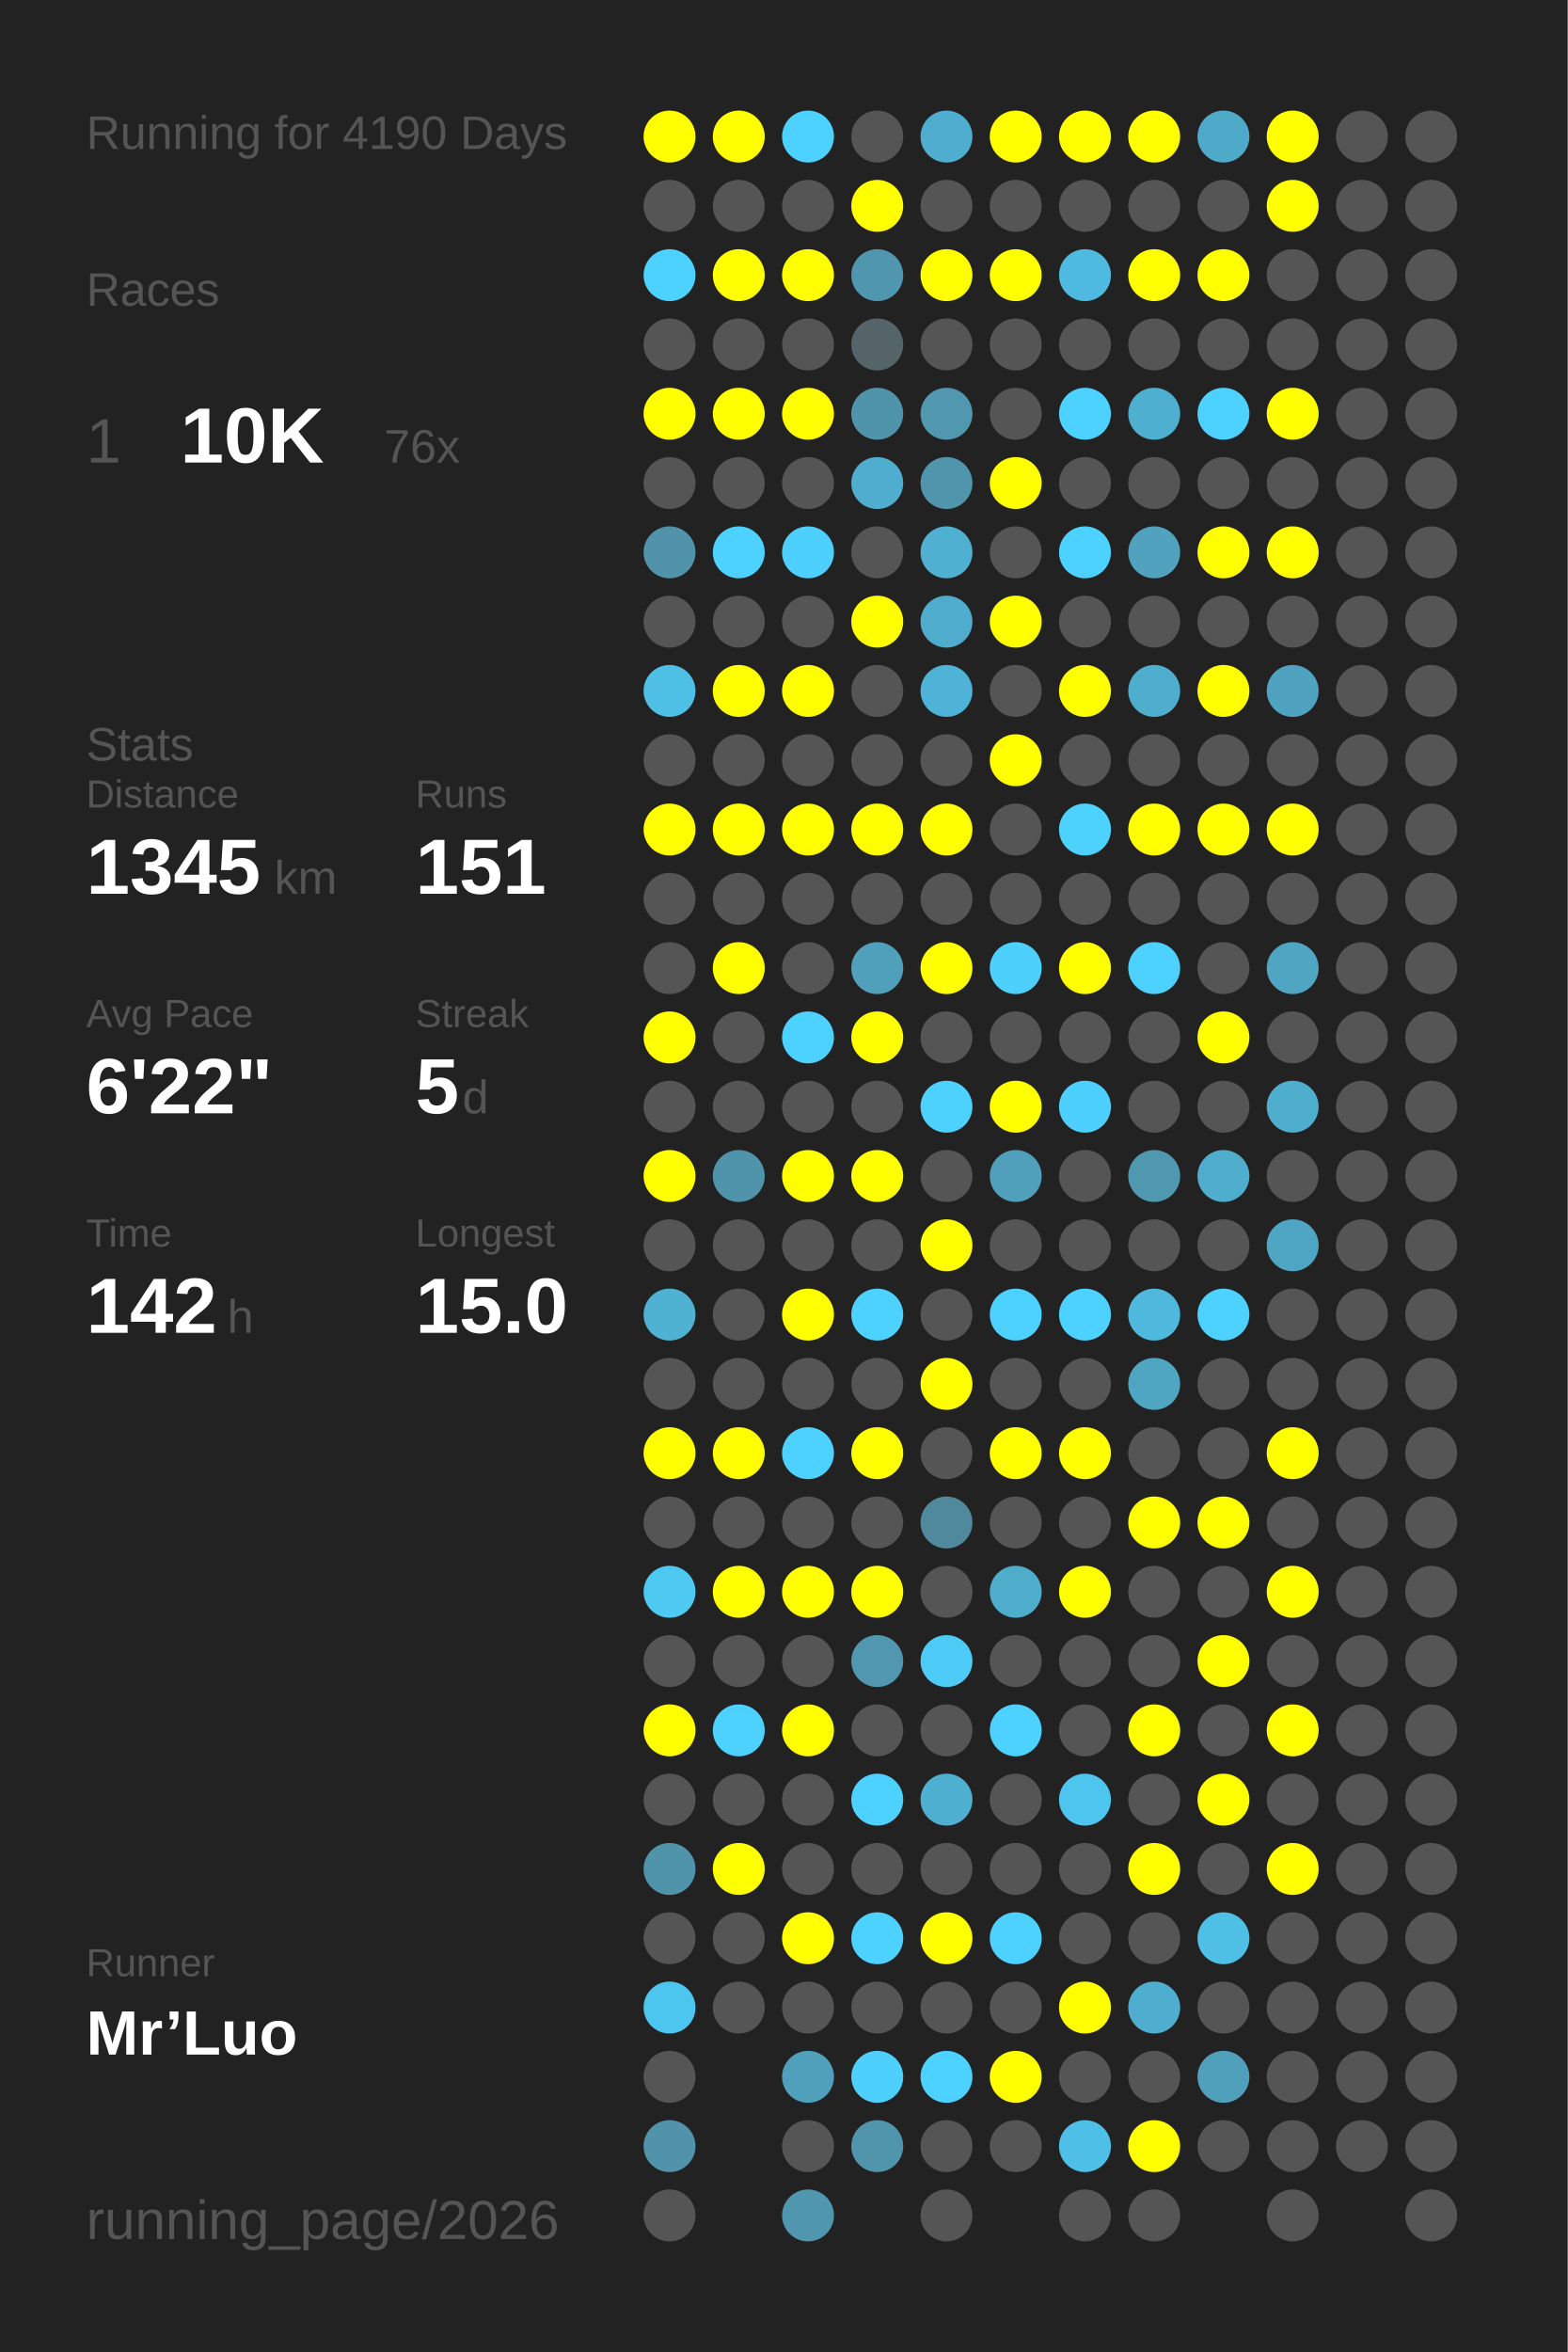
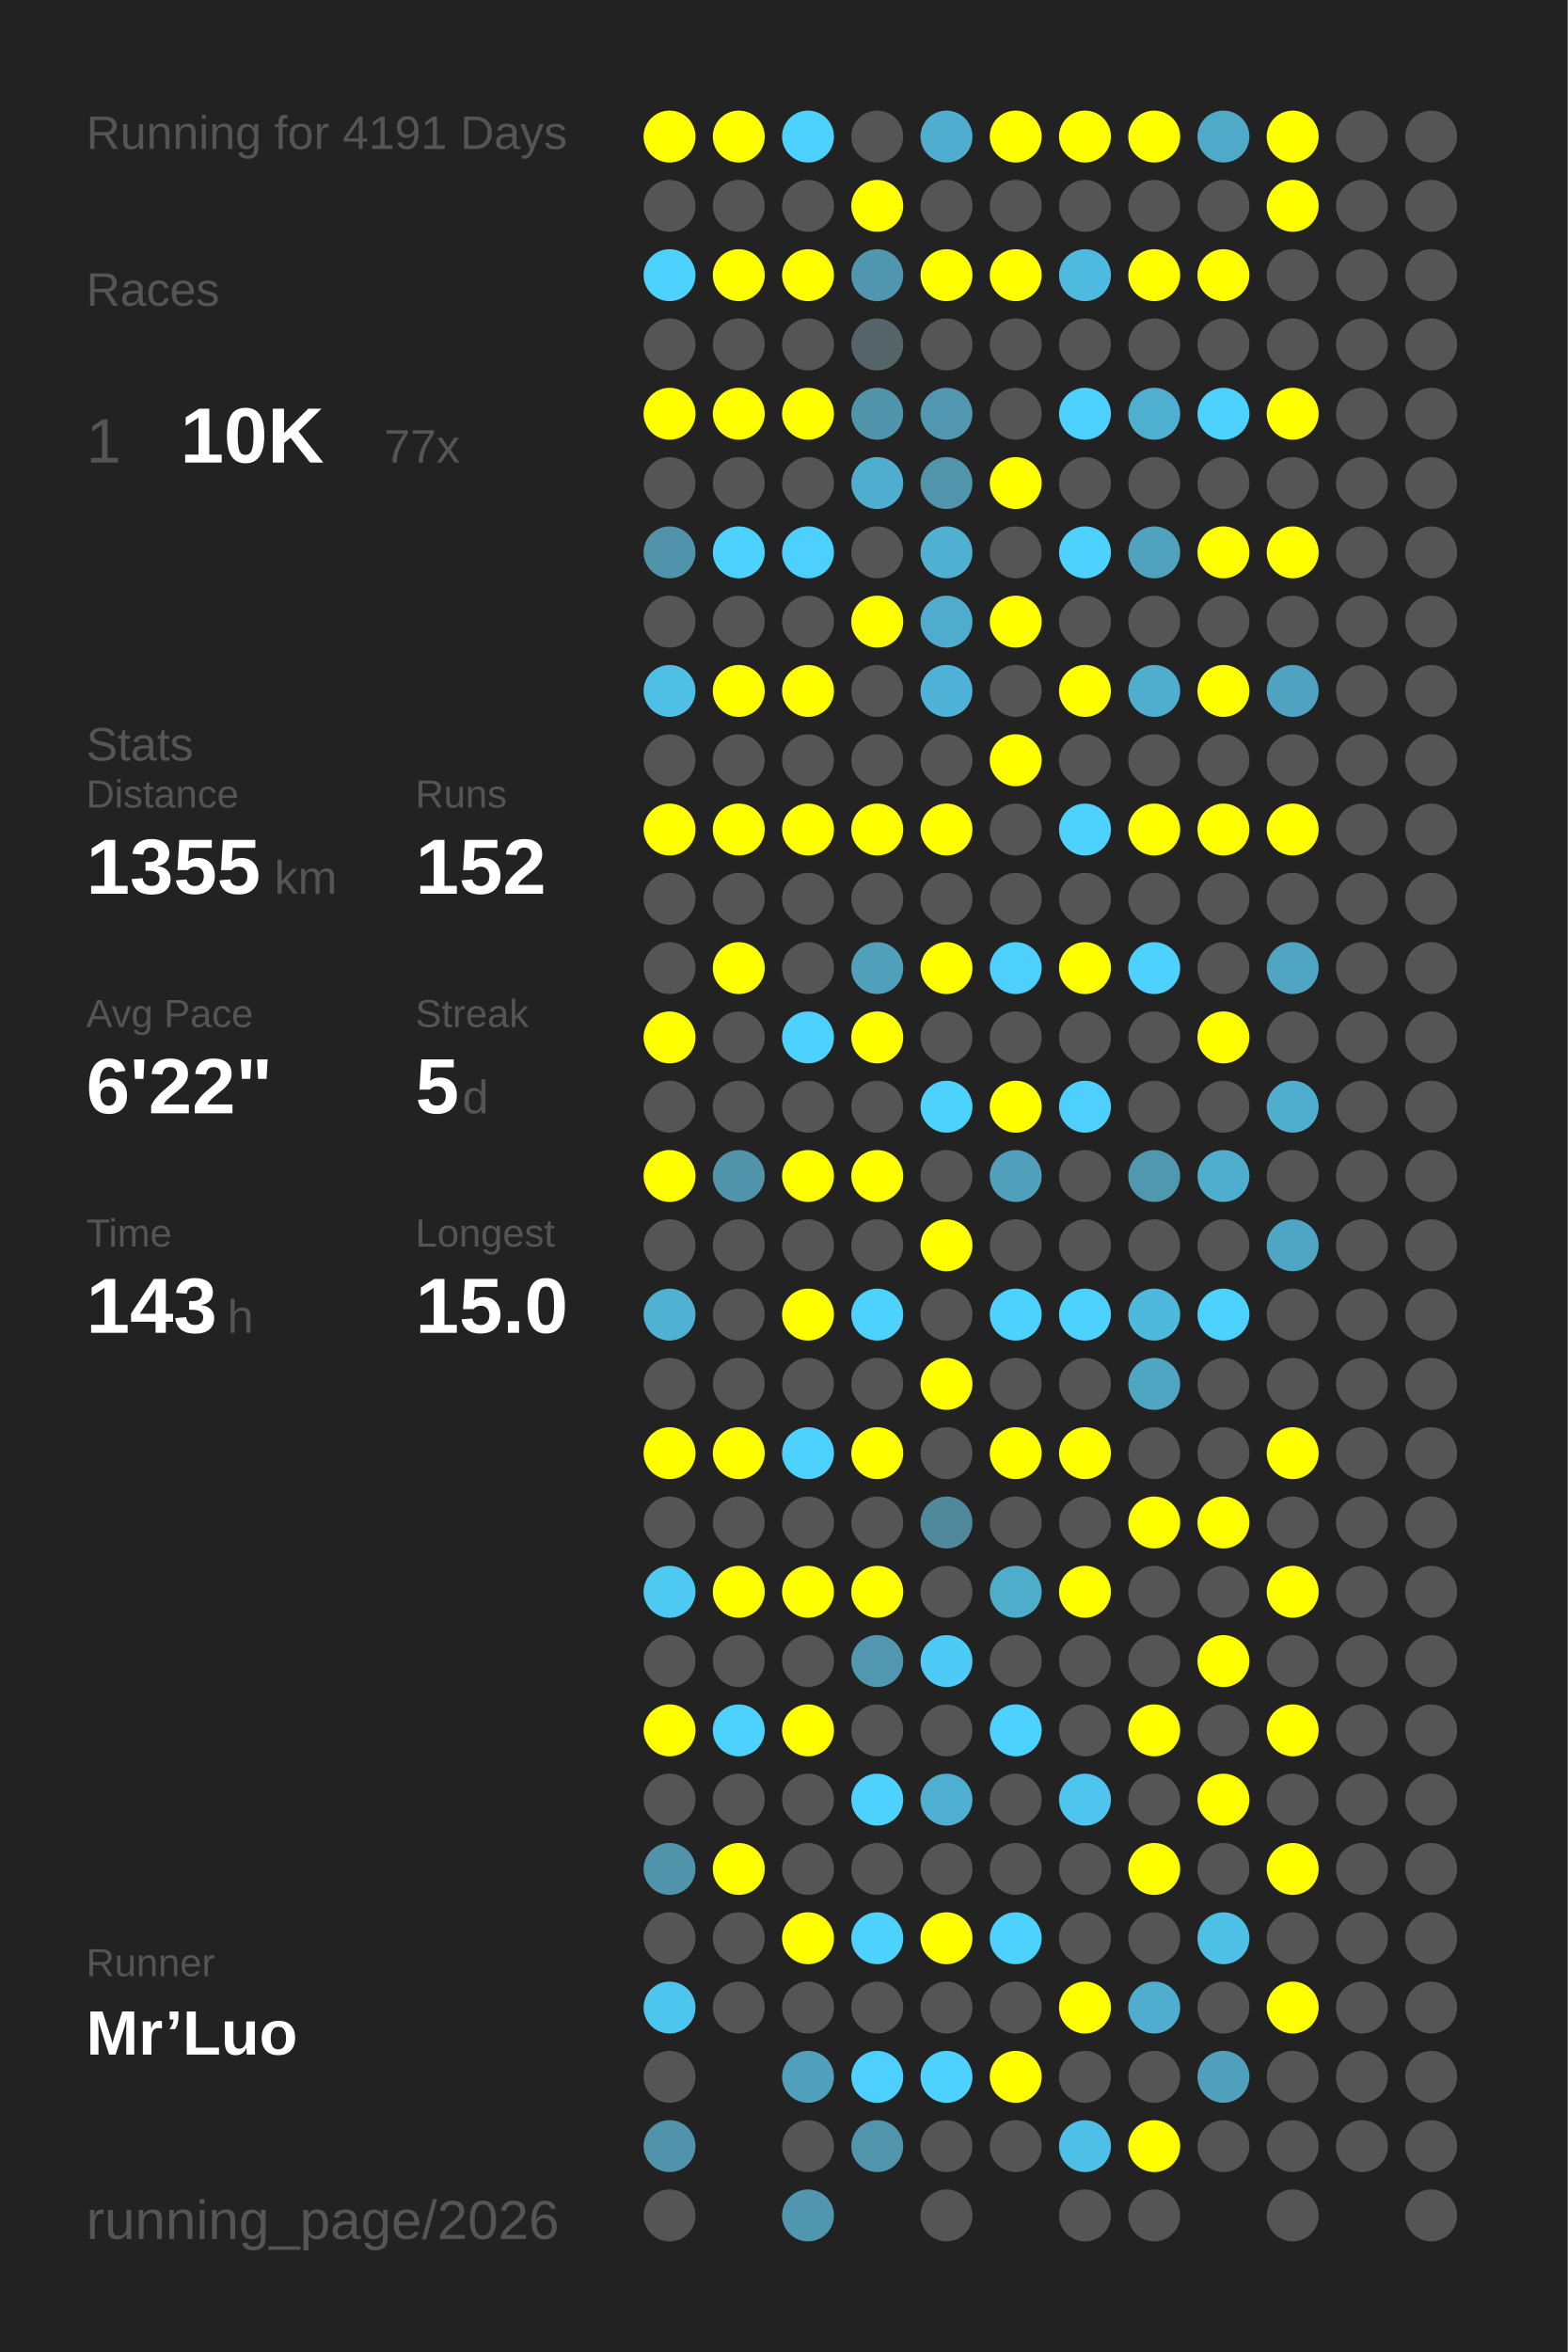
<svg xmlns="http://www.w3.org/2000/svg" baseProfile="full" height="300mm" version="1.1" viewBox="0,0,200,300" width="200mm">
  <defs />
  <rect fill="#222222" height="300" width="200" x="0" y="0" />
-   <text fill="#555555" style="font-size:6px; font-family:Arial;" x="11" y="19">Running for 4190 Days</text>
+   <text fill="#555555" style="font-size:6px; font-family:Arial;" x="11" y="19">Running for 4191 Days</text>
  <text fill="#555555" style="font-size:6px; font-family:Arial;" x="11" y="39">Races</text>
  <text fill="#555555" style="font-size:8px; font-family:Arial;" x="11" y="59">1</text>
  <text fill="#FFFFFF" style="font-size:10px; font-family:Arial; font-weight:bold;" x="23" y="59">10K</text>
-   <text fill="#555555" style="font-size:6px; font-family:Arial;" x="49" y="59">76x</text>
+   <text fill="#555555" style="font-size:6px; font-family:Arial;" x="49" y="59">77x</text>
  <text fill="#555555" style="font-size:6px; font-family:Arial;" x="11" y="97">Stats</text>
  <text fill="#555555" style="font-size:5px; font-family:Arial;" x="11" y="103">Distance</text>
-   <text fill="#FFFFFF" style="font-size:10px; font-family:Arial; font-weight:bold;" x="11" y="114">1345</text>
+   <text fill="#FFFFFF" style="font-size:10px; font-family:Arial; font-weight:bold;" x="11" y="114">1355</text>
  <text fill="#555555" style="font-size:6px; font-family:Arial;" x="35" y="114">km</text>
  <text fill="#555555" style="font-size:5px; font-family:Arial;" x="53" y="103">Runs</text>
-   <text fill="#FFFFFF" style="font-size:10px; font-family:Arial; font-weight:bold;" x="53" y="114">151</text>
+   <text fill="#FFFFFF" style="font-size:10px; font-family:Arial; font-weight:bold;" x="53" y="114">152</text>
  <text fill="#555555" style="font-size:5px; font-family:Arial;" x="11" y="131">Avg Pace</text>
  <text fill="#FFFFFF" style="font-size:10px; font-family:Arial; font-weight:bold;" x="11" y="142">6'22"</text>
  <text fill="#555555" style="font-size:5px; font-family:Arial;" x="53" y="131">Streak</text>
  <text fill="#FFFFFF" style="font-size:10px; font-family:Arial; font-weight:bold;" x="53" y="142">5</text>
  <text fill="#555555" style="font-size:6px; font-family:Arial;" x="59" y="142">d</text>
  <text fill="#555555" style="font-size:5px; font-family:Arial;" x="11" y="159">Time</text>
-   <text fill="#FFFFFF" style="font-size:10px; font-family:Arial; font-weight:bold;" x="11" y="170">142</text>
+   <text fill="#FFFFFF" style="font-size:10px; font-family:Arial; font-weight:bold;" x="11" y="170">143</text>
  <text fill="#555555" style="font-size:6px; font-family:Arial;" x="29" y="170">h</text>
  <text fill="#555555" style="font-size:5px; font-family:Arial;" x="53" y="159">Longest</text>
  <text fill="#FFFFFF" style="font-size:10px; font-family:Arial; font-weight:bold;" x="53" y="170">15.0</text>
  <text fill="#555555" style="font-size:5px; font-family:Arial;" x="11" y="252.065">Runner</text>
  <text fill="#FFFFFF" style="font-size:8px; font-family:Arial; font-weight:bold;" x="11" y="262.065">Mr’Luo</text>
  <text fill="#555555" style="font-size:7px; font-family:Arial;" x="11" y="285.581">running_page/2026</text>
  <circle cx="85.417" cy="17.419" fill="#FFFF00" r="3.312" />
  <circle cx="85.417" cy="26.258" fill="#555555" r="3.312" />
  <circle cx="85.417" cy="35.097" fill="#4dd1fe" r="3.312" />
  <circle cx="85.417" cy="43.935" fill="#555555" r="3.312" />
  <circle cx="85.417" cy="52.774" fill="#FFFF00" r="3.312" />
  <circle cx="85.417" cy="61.613" fill="#555555" r="3.312" />
  <circle cx="85.417" cy="70.452" fill="#5093aa" r="3.312" />
  <circle cx="85.417" cy="79.29" fill="#555555" r="3.312" />
  <circle cx="85.417" cy="88.129" fill="#4ebfe5" r="3.312" />
  <circle cx="85.417" cy="96.968" fill="#555555" r="3.312" />
  <circle cx="85.417" cy="105.806" fill="#FFFF00" r="3.312" />
  <circle cx="85.417" cy="114.645" fill="#555555" r="3.312" />
  <circle cx="85.417" cy="123.484" fill="#555555" r="3.312" />
  <circle cx="85.417" cy="132.323" fill="#FFFF00" r="3.312" />
  <circle cx="85.417" cy="141.161" fill="#555555" r="3.312" />
  <circle cx="85.417" cy="150" fill="#FFFF00" r="3.312" />
  <circle cx="85.417" cy="158.839" fill="#555555" r="3.312" />
  <circle cx="85.417" cy="167.677" fill="#4fb2d3" r="3.312" />
  <circle cx="85.417" cy="176.516" fill="#555555" r="3.312" />
  <circle cx="85.417" cy="185.355" fill="#FFFF00" r="3.312" />
  <circle cx="85.417" cy="194.194" fill="#555555" r="3.312" />
  <circle cx="85.417" cy="203.032" fill="#4dc9f2" r="3.312" />
  <circle cx="85.417" cy="211.871" fill="#555555" r="3.312" />
  <circle cx="85.417" cy="220.71" fill="#FFFF00" r="3.312" />
  <circle cx="85.417" cy="229.548" fill="#555555" r="3.312" />
  <circle cx="85.417" cy="238.387" fill="#5094ab" r="3.312" />
  <circle cx="85.417" cy="247.226" fill="#555555" r="3.312" />
  <circle cx="85.417" cy="256.065" fill="#4dc6ef" r="3.312" />
  <circle cx="85.417" cy="264.903" fill="#555555" r="3.312" />
  <circle cx="85.417" cy="273.742" fill="#5093aa" r="3.312" />
  <circle cx="85.417" cy="282.581" fill="#555555" r="3.312" />
  <circle cx="94.25" cy="17.419" fill="#FFFF00" r="3.312" />
  <circle cx="94.25" cy="26.258" fill="#555555" r="3.312" />
  <circle cx="94.25" cy="35.097" fill="#FFFF00" r="3.312" />
  <circle cx="94.25" cy="43.935" fill="#555555" r="3.312" />
  <circle cx="94.25" cy="52.774" fill="#FFFF00" r="3.312" />
  <circle cx="94.25" cy="61.613" fill="#555555" r="3.312" />
  <circle cx="94.25" cy="70.452" fill="#4dd1fe" r="3.312" />
  <circle cx="94.25" cy="79.29" fill="#555555" r="3.312" />
  <circle cx="94.25" cy="88.129" fill="#FFFF00" r="3.312" />
  <circle cx="94.25" cy="96.968" fill="#555555" r="3.312" />
  <circle cx="94.25" cy="105.806" fill="#FFFF00" r="3.312" />
  <circle cx="94.25" cy="114.645" fill="#555555" r="3.312" />
  <circle cx="94.25" cy="123.484" fill="#FFFF00" r="3.312" />
  <circle cx="94.25" cy="132.323" fill="#555555" r="3.312" />
  <circle cx="94.25" cy="141.161" fill="#555555" r="3.312" />
  <circle cx="94.25" cy="150" fill="#5094ab" r="3.312" />
  <circle cx="94.25" cy="158.839" fill="#555555" r="3.312" />
  <circle cx="94.25" cy="167.677" fill="#555555" r="3.312" />
  <circle cx="94.25" cy="176.516" fill="#555555" r="3.312" />
  <circle cx="94.25" cy="185.355" fill="#FFFF00" r="3.312" />
  <circle cx="94.25" cy="194.194" fill="#555555" r="3.312" />
  <circle cx="94.25" cy="203.032" fill="#FFFF00" r="3.312" />
  <circle cx="94.25" cy="211.871" fill="#555555" r="3.312" />
  <circle cx="94.25" cy="220.71" fill="#4dd1fe" r="3.312" />
  <circle cx="94.25" cy="229.548" fill="#555555" r="3.312" />
  <circle cx="94.25" cy="238.387" fill="#FFFF00" r="3.312" />
  <circle cx="94.25" cy="247.226" fill="#555555" r="3.312" />
  <circle cx="94.25" cy="256.065" fill="#555555" r="3.312" />
  <circle cx="103.083" cy="17.419" fill="#4dd1fe" r="3.312" />
  <circle cx="103.083" cy="26.258" fill="#555555" r="3.312" />
  <circle cx="103.083" cy="35.097" fill="#FFFF00" r="3.312" />
  <circle cx="103.083" cy="43.935" fill="#555555" r="3.312" />
  <circle cx="103.083" cy="52.774" fill="#FFFF00" r="3.312" />
  <circle cx="103.083" cy="61.613" fill="#555555" r="3.312" />
  <circle cx="103.083" cy="70.452" fill="#4dd0fd" r="3.312" />
  <circle cx="103.083" cy="79.29" fill="#555555" r="3.312" />
  <circle cx="103.083" cy="88.129" fill="#FFFF00" r="3.312" />
  <circle cx="103.083" cy="96.968" fill="#555555" r="3.312" />
  <circle cx="103.083" cy="105.806" fill="#FFFF00" r="3.312" />
  <circle cx="103.083" cy="114.645" fill="#555555" r="3.312" />
  <circle cx="103.083" cy="123.484" fill="#555555" r="3.312" />
  <circle cx="103.083" cy="132.323" fill="#4dd1fe" r="3.312" />
  <circle cx="103.083" cy="141.161" fill="#555555" r="3.312" />
  <circle cx="103.083" cy="150" fill="#FFFF00" r="3.312" />
  <circle cx="103.083" cy="158.839" fill="#555555" r="3.312" />
  <circle cx="103.083" cy="167.677" fill="#FFFF00" r="3.312" />
  <circle cx="103.083" cy="176.516" fill="#555555" r="3.312" />
  <circle cx="103.083" cy="185.355" fill="#4dd1fe" r="3.312" />
  <circle cx="103.083" cy="194.194" fill="#555555" r="3.312" />
  <circle cx="103.083" cy="203.032" fill="#FFFF00" r="3.312" />
  <circle cx="103.083" cy="211.871" fill="#555555" r="3.312" />
  <circle cx="103.083" cy="220.71" fill="#FFFF00" r="3.312" />
  <circle cx="103.083" cy="229.548" fill="#555555" r="3.312" />
  <circle cx="103.083" cy="238.387" fill="#555555" r="3.312" />
  <circle cx="103.083" cy="247.226" fill="#FFFF00" r="3.312" />
  <circle cx="103.083" cy="256.065" fill="#555555" r="3.312" />
  <circle cx="103.083" cy="264.903" fill="#50a0bb" r="3.312" />
  <circle cx="103.083" cy="273.742" fill="#555555" r="3.312" />
  <circle cx="103.083" cy="282.581" fill="#5096ae" r="3.312" />
  <circle cx="111.917" cy="17.419" fill="#555555" r="3.312" />
  <circle cx="111.917" cy="26.258" fill="#FFFF00" r="3.312" />
  <circle cx="111.917" cy="35.097" fill="#5096ae" r="3.312" />
  <circle cx="111.917" cy="43.935" fill="#546469" r="3.312" />
  <circle cx="111.917" cy="52.774" fill="#5094ab" r="3.312" />
  <circle cx="111.917" cy="61.613" fill="#4faecf" r="3.312" />
  <circle cx="111.917" cy="70.452" fill="#555555" r="3.312" />
  <circle cx="111.917" cy="79.29" fill="#FFFF00" r="3.312" />
  <circle cx="111.917" cy="88.129" fill="#555555" r="3.312" />
  <circle cx="111.917" cy="96.968" fill="#555555" r="3.312" />
  <circle cx="111.917" cy="105.806" fill="#FFFF00" r="3.312" />
  <circle cx="111.917" cy="114.645" fill="#555555" r="3.312" />
  <circle cx="111.917" cy="123.484" fill="#50a0bb" r="3.312" />
  <circle cx="111.917" cy="132.323" fill="#FFFF00" r="3.312" />
  <circle cx="111.917" cy="141.161" fill="#555555" r="3.312" />
  <circle cx="111.917" cy="150" fill="#FFFF00" r="3.312" />
  <circle cx="111.917" cy="158.839" fill="#555555" r="3.312" />
  <circle cx="111.917" cy="167.677" fill="#4dd1fe" r="3.312" />
  <circle cx="111.917" cy="176.516" fill="#555555" r="3.312" />
  <circle cx="111.917" cy="185.355" fill="#FFFF00" r="3.312" />
  <circle cx="111.917" cy="194.194" fill="#555555" r="3.312" />
  <circle cx="111.917" cy="203.032" fill="#FFFF00" r="3.312" />
  <circle cx="111.917" cy="211.871" fill="#5097af" r="3.312" />
  <circle cx="111.917" cy="220.71" fill="#555555" r="3.312" />
  <circle cx="111.917" cy="229.548" fill="#4dd1fe" r="3.312" />
  <circle cx="111.917" cy="238.387" fill="#555555" r="3.312" />
  <circle cx="111.917" cy="247.226" fill="#4dd1fe" r="3.312" />
  <circle cx="111.917" cy="256.065" fill="#555555" r="3.312" />
  <circle cx="111.917" cy="264.903" fill="#4dd0fd" r="3.312" />
  <circle cx="111.917" cy="273.742" fill="#5095ac" r="3.312" />
  <circle cx="120.75" cy="17.419" fill="#4faecf" r="3.312" />
  <circle cx="120.75" cy="26.258" fill="#555555" r="3.312" />
  <circle cx="120.75" cy="35.097" fill="#FFFF00" r="3.312" />
  <circle cx="120.75" cy="43.935" fill="#555555" r="3.312" />
  <circle cx="120.75" cy="52.774" fill="#5097af" r="3.312" />
  <circle cx="120.75" cy="61.613" fill="#5095ac" r="3.312" />
  <circle cx="120.75" cy="70.452" fill="#4fb0d1" r="3.312" />
  <circle cx="120.75" cy="79.29" fill="#4faccc" r="3.312" />
  <circle cx="120.75" cy="88.129" fill="#4eb3d6" r="3.312" />
  <circle cx="120.75" cy="96.968" fill="#555555" r="3.312" />
  <circle cx="120.75" cy="105.806" fill="#FFFF00" r="3.312" />
  <circle cx="120.75" cy="114.645" fill="#555555" r="3.312" />
  <circle cx="120.75" cy="123.484" fill="#FFFF00" r="3.312" />
  <circle cx="120.75" cy="132.323" fill="#555555" r="3.312" />
  <circle cx="120.75" cy="141.161" fill="#4dd1fd" r="3.312" />
  <circle cx="120.75" cy="150" fill="#555555" r="3.312" />
  <circle cx="120.75" cy="158.839" fill="#FFFF00" r="3.312" />
  <circle cx="120.75" cy="167.677" fill="#555555" r="3.312" />
  <circle cx="120.75" cy="176.516" fill="#FFFF00" r="3.312" />
  <circle cx="120.75" cy="185.355" fill="#555555" r="3.312" />
  <circle cx="120.75" cy="194.194" fill="#51899c" r="3.312" />
  <circle cx="120.75" cy="203.032" fill="#555555" r="3.312" />
  <circle cx="120.75" cy="211.871" fill="#4dcbf6" r="3.312" />
  <circle cx="120.75" cy="220.71" fill="#555555" r="3.312" />
  <circle cx="120.75" cy="229.548" fill="#4fafd0" r="3.312" />
  <circle cx="120.75" cy="238.387" fill="#555555" r="3.312" />
  <circle cx="120.75" cy="247.226" fill="#FFFF00" r="3.312" />
  <circle cx="120.75" cy="256.065" fill="#555555" r="3.312" />
  <circle cx="120.75" cy="264.903" fill="#4dd1fe" r="3.312" />
  <circle cx="120.75" cy="273.742" fill="#555555" r="3.312" />
  <circle cx="120.75" cy="282.581" fill="#555555" r="3.312" />
  <circle cx="129.583" cy="17.419" fill="#FFFF00" r="3.312" />
  <circle cx="129.583" cy="26.258" fill="#555555" r="3.312" />
  <circle cx="129.583" cy="35.097" fill="#FFFF00" r="3.312" />
  <circle cx="129.583" cy="43.935" fill="#555555" r="3.312" />
  <circle cx="129.583" cy="52.774" fill="#555555" r="3.312" />
  <circle cx="129.583" cy="61.613" fill="#FFFF00" r="3.312" />
  <circle cx="129.583" cy="70.452" fill="#555555" r="3.312" />
  <circle cx="129.583" cy="79.29" fill="#FFFF00" r="3.312" />
  <circle cx="129.583" cy="88.129" fill="#555555" r="3.312" />
  <circle cx="129.583" cy="96.968" fill="#FFFF00" r="3.312" />
  <circle cx="129.583" cy="105.806" fill="#555555" r="3.312" />
  <circle cx="129.583" cy="114.645" fill="#555555" r="3.312" />
  <circle cx="129.583" cy="123.484" fill="#4dd0fc" r="3.312" />
  <circle cx="129.583" cy="132.323" fill="#555555" r="3.312" />
  <circle cx="129.583" cy="141.161" fill="#FFFF00" r="3.312" />
  <circle cx="129.583" cy="150" fill="#50a0bb" r="3.312" />
  <circle cx="129.583" cy="158.839" fill="#555555" r="3.312" />
  <circle cx="129.583" cy="167.677" fill="#4dd1fe" r="3.312" />
  <circle cx="129.583" cy="176.516" fill="#555555" r="3.312" />
  <circle cx="129.583" cy="185.355" fill="#FFFF00" r="3.312" />
  <circle cx="129.583" cy="194.194" fill="#555555" r="3.312" />
  <circle cx="129.583" cy="203.032" fill="#4fadcc" r="3.312" />
  <circle cx="129.583" cy="211.871" fill="#555555" r="3.312" />
  <circle cx="129.583" cy="220.71" fill="#4dd1fe" r="3.312" />
  <circle cx="129.583" cy="229.548" fill="#555555" r="3.312" />
  <circle cx="129.583" cy="238.387" fill="#555555" r="3.312" />
  <circle cx="129.583" cy="247.226" fill="#4dd1fe" r="3.312" />
  <circle cx="129.583" cy="256.065" fill="#555555" r="3.312" />
  <circle cx="129.583" cy="264.903" fill="#FFFF00" r="3.312" />
  <circle cx="129.583" cy="273.742" fill="#555555" r="3.312" />
  <circle cx="138.417" cy="17.419" fill="#FFFF00" r="3.312" />
  <circle cx="138.417" cy="26.258" fill="#555555" r="3.312" />
  <circle cx="138.417" cy="35.097" fill="#4ebadf" r="3.312" />
  <circle cx="138.417" cy="43.935" fill="#555555" r="3.312" />
  <circle cx="138.417" cy="52.774" fill="#4dd1fe" r="3.312" />
  <circle cx="138.417" cy="61.613" fill="#555555" r="3.312" />
  <circle cx="138.417" cy="70.452" fill="#4dd1fe" r="3.312" />
  <circle cx="138.417" cy="79.29" fill="#555555" r="3.312" />
  <circle cx="138.417" cy="88.129" fill="#FFFF00" r="3.312" />
  <circle cx="138.417" cy="96.968" fill="#555555" r="3.312" />
  <circle cx="138.417" cy="105.806" fill="#4dd1fd" r="3.312" />
  <circle cx="138.417" cy="114.645" fill="#555555" r="3.312" />
  <circle cx="138.417" cy="123.484" fill="#FFFF00" r="3.312" />
  <circle cx="138.417" cy="132.323" fill="#555555" r="3.312" />
  <circle cx="138.417" cy="141.161" fill="#4dd0fd" r="3.312" />
  <circle cx="138.417" cy="150" fill="#555555" r="3.312" />
  <circle cx="138.417" cy="158.839" fill="#555555" r="3.312" />
  <circle cx="138.417" cy="167.677" fill="#4dd1fe" r="3.312" />
  <circle cx="138.417" cy="176.516" fill="#555555" r="3.312" />
  <circle cx="138.417" cy="185.355" fill="#FFFF00" r="3.312" />
  <circle cx="138.417" cy="194.194" fill="#555555" r="3.312" />
  <circle cx="138.417" cy="203.032" fill="#FFFF00" r="3.312" />
  <circle cx="138.417" cy="211.871" fill="#555555" r="3.312" />
  <circle cx="138.417" cy="220.71" fill="#555555" r="3.312" />
  <circle cx="138.417" cy="229.548" fill="#4dc5ee" r="3.312" />
  <circle cx="138.417" cy="238.387" fill="#555555" r="3.312" />
  <circle cx="138.417" cy="247.226" fill="#555555" r="3.312" />
  <circle cx="138.417" cy="256.065" fill="#FFFF00" r="3.312" />
  <circle cx="138.417" cy="264.903" fill="#555555" r="3.312" />
  <circle cx="138.417" cy="273.742" fill="#4ec0e7" r="3.312" />
  <circle cx="138.417" cy="282.581" fill="#555555" r="3.312" />
  <circle cx="147.25" cy="17.419" fill="#FFFF00" r="3.312" />
  <circle cx="147.25" cy="26.258" fill="#555555" r="3.312" />
  <circle cx="147.25" cy="35.097" fill="#FFFF00" r="3.312" />
  <circle cx="147.25" cy="43.935" fill="#555555" r="3.312" />
  <circle cx="147.25" cy="52.774" fill="#4fafd0" r="3.312" />
  <circle cx="147.25" cy="61.613" fill="#555555" r="3.312" />
  <circle cx="147.25" cy="70.452" fill="#50a2be" r="3.312" />
  <circle cx="147.25" cy="79.29" fill="#555555" r="3.312" />
  <circle cx="147.25" cy="88.129" fill="#4fadcd" r="3.312" />
  <circle cx="147.25" cy="96.968" fill="#555555" r="3.312" />
  <circle cx="147.25" cy="105.806" fill="#FFFF00" r="3.312" />
  <circle cx="147.25" cy="114.645" fill="#555555" r="3.312" />
  <circle cx="147.25" cy="123.484" fill="#4dd1fe" r="3.312" />
  <circle cx="147.25" cy="132.323" fill="#555555" r="3.312" />
  <circle cx="147.25" cy="141.161" fill="#555555" r="3.312" />
  <circle cx="147.25" cy="150" fill="#5097b0" r="3.312" />
  <circle cx="147.25" cy="158.839" fill="#555555" r="3.312" />
  <circle cx="147.25" cy="167.677" fill="#4eb9dd" r="3.312" />
  <circle cx="147.25" cy="176.516" fill="#4fa6c3" r="3.312" />
  <circle cx="147.25" cy="185.355" fill="#555555" r="3.312" />
  <circle cx="147.25" cy="194.194" fill="#FFFF00" r="3.312" />
  <circle cx="147.25" cy="203.032" fill="#555555" r="3.312" />
  <circle cx="147.25" cy="211.871" fill="#555555" r="3.312" />
  <circle cx="147.25" cy="220.71" fill="#FFFF00" r="3.312" />
  <circle cx="147.25" cy="229.548" fill="#555555" r="3.312" />
  <circle cx="147.25" cy="238.387" fill="#FFFF00" r="3.312" />
  <circle cx="147.25" cy="247.226" fill="#555555" r="3.312" />
  <circle cx="147.25" cy="256.065" fill="#4faecf" r="3.312" />
  <circle cx="147.25" cy="264.903" fill="#555555" r="3.312" />
  <circle cx="147.25" cy="273.742" fill="#FFFF00" r="3.312" />
  <circle cx="147.25" cy="282.581" fill="#555555" r="3.312" />
  <circle cx="156.083" cy="17.419" fill="#4faac9" r="3.312" />
  <circle cx="156.083" cy="26.258" fill="#555555" r="3.312" />
  <circle cx="156.083" cy="35.097" fill="#FFFF00" r="3.312" />
  <circle cx="156.083" cy="43.935" fill="#555555" r="3.312" />
  <circle cx="156.083" cy="52.774" fill="#4dd1fe" r="3.312" />
  <circle cx="156.083" cy="61.613" fill="#555555" r="3.312" />
  <circle cx="156.083" cy="70.452" fill="#FFFF00" r="3.312" />
  <circle cx="156.083" cy="79.29" fill="#555555" r="3.312" />
  <circle cx="156.083" cy="88.129" fill="#FFFF00" r="3.312" />
  <circle cx="156.083" cy="96.968" fill="#555555" r="3.312" />
  <circle cx="156.083" cy="105.806" fill="#FFFF00" r="3.312" />
  <circle cx="156.083" cy="114.645" fill="#555555" r="3.312" />
  <circle cx="156.083" cy="123.484" fill="#555555" r="3.312" />
  <circle cx="156.083" cy="132.323" fill="#FFFF00" r="3.312" />
  <circle cx="156.083" cy="141.161" fill="#555555" r="3.312" />
  <circle cx="156.083" cy="150" fill="#4faece" r="3.312" />
  <circle cx="156.083" cy="158.839" fill="#555555" r="3.312" />
  <circle cx="156.083" cy="167.677" fill="#4dd1fe" r="3.312" />
  <circle cx="156.083" cy="176.516" fill="#555555" r="3.312" />
  <circle cx="156.083" cy="185.355" fill="#555555" r="3.312" />
  <circle cx="156.083" cy="194.194" fill="#FFFF00" r="3.312" />
  <circle cx="156.083" cy="203.032" fill="#555555" r="3.312" />
  <circle cx="156.083" cy="211.871" fill="#FFFF00" r="3.312" />
  <circle cx="156.083" cy="220.71" fill="#555555" r="3.312" />
  <circle cx="156.083" cy="229.548" fill="#FFFF00" r="3.312" />
  <circle cx="156.083" cy="238.387" fill="#555555" r="3.312" />
  <circle cx="156.083" cy="247.226" fill="#4ebfe5" r="3.312" />
  <circle cx="156.083" cy="256.065" fill="#555555" r="3.312" />
  <circle cx="156.083" cy="264.903" fill="#50a0bb" r="3.312" />
  <circle cx="156.083" cy="273.742" fill="#555555" r="3.312" />
  <circle cx="164.917" cy="17.419" fill="#FFFF00" r="3.312" />
  <circle cx="164.917" cy="26.258" fill="#FFFF00" r="3.312" />
  <circle cx="164.917" cy="35.097" fill="#555555" r="3.312" />
  <circle cx="164.917" cy="43.935" fill="#555555" r="3.312" />
  <circle cx="164.917" cy="52.774" fill="#FFFF00" r="3.312" />
  <circle cx="164.917" cy="61.613" fill="#555555" r="3.312" />
  <circle cx="164.917" cy="70.452" fill="#FFFF00" r="3.312" />
  <circle cx="164.917" cy="79.29" fill="#555555" r="3.312" />
  <circle cx="164.917" cy="88.129" fill="#4fa3c0" r="3.312" />
  <circle cx="164.917" cy="96.968" fill="#555555" r="3.312" />
  <circle cx="164.917" cy="105.806" fill="#FFFF00" r="3.312" />
  <circle cx="164.917" cy="114.645" fill="#555555" r="3.312" />
  <circle cx="164.917" cy="123.484" fill="#4fa5c2" r="3.312" />
  <circle cx="164.917" cy="132.323" fill="#555555" r="3.312" />
  <circle cx="164.917" cy="141.161" fill="#4faece" r="3.312" />
  <circle cx="164.917" cy="150" fill="#555555" r="3.312" />
  <circle cx="164.917" cy="158.839" fill="#4fa6c4" r="3.312" />
  <circle cx="164.917" cy="167.677" fill="#555555" r="3.312" />
  <circle cx="164.917" cy="176.516" fill="#555555" r="3.312" />
  <circle cx="164.917" cy="185.355" fill="#FFFF00" r="3.312" />
  <circle cx="164.917" cy="194.194" fill="#555555" r="3.312" />
  <circle cx="164.917" cy="203.032" fill="#FFFF00" r="3.312" />
  <circle cx="164.917" cy="211.871" fill="#555555" r="3.312" />
  <circle cx="164.917" cy="220.71" fill="#FFFF00" r="3.312" />
  <circle cx="164.917" cy="229.548" fill="#555555" r="3.312" />
  <circle cx="164.917" cy="238.387" fill="#FFFF00" r="3.312" />
  <circle cx="164.917" cy="247.226" fill="#555555" r="3.312" />
-   <circle cx="164.917" cy="256.065" fill="#555555" r="3.312" />
+   <circle cx="164.917" cy="256.065" fill="#FFFF00" r="3.312" />
  <circle cx="164.917" cy="264.903" fill="#555555" r="3.312" />
  <circle cx="164.917" cy="273.742" fill="#555555" r="3.312" />
  <circle cx="164.917" cy="282.581" fill="#555555" r="3.312" />
  <circle cx="173.75" cy="17.419" fill="#555555" r="3.312" />
  <circle cx="173.75" cy="26.258" fill="#555555" r="3.312" />
  <circle cx="173.75" cy="35.097" fill="#555555" r="3.312" />
  <circle cx="173.75" cy="43.935" fill="#555555" r="3.312" />
  <circle cx="173.75" cy="52.774" fill="#555555" r="3.312" />
  <circle cx="173.75" cy="61.613" fill="#555555" r="3.312" />
  <circle cx="173.75" cy="70.452" fill="#555555" r="3.312" />
  <circle cx="173.75" cy="79.29" fill="#555555" r="3.312" />
  <circle cx="173.75" cy="88.129" fill="#555555" r="3.312" />
  <circle cx="173.75" cy="96.968" fill="#555555" r="3.312" />
  <circle cx="173.75" cy="105.806" fill="#555555" r="3.312" />
  <circle cx="173.75" cy="114.645" fill="#555555" r="3.312" />
  <circle cx="173.75" cy="123.484" fill="#555555" r="3.312" />
  <circle cx="173.75" cy="132.323" fill="#555555" r="3.312" />
  <circle cx="173.75" cy="141.161" fill="#555555" r="3.312" />
  <circle cx="173.75" cy="150" fill="#555555" r="3.312" />
  <circle cx="173.75" cy="158.839" fill="#555555" r="3.312" />
  <circle cx="173.75" cy="167.677" fill="#555555" r="3.312" />
  <circle cx="173.75" cy="176.516" fill="#555555" r="3.312" />
  <circle cx="173.75" cy="185.355" fill="#555555" r="3.312" />
  <circle cx="173.75" cy="194.194" fill="#555555" r="3.312" />
  <circle cx="173.75" cy="203.032" fill="#555555" r="3.312" />
  <circle cx="173.75" cy="211.871" fill="#555555" r="3.312" />
  <circle cx="173.75" cy="220.71" fill="#555555" r="3.312" />
  <circle cx="173.75" cy="229.548" fill="#555555" r="3.312" />
  <circle cx="173.75" cy="238.387" fill="#555555" r="3.312" />
  <circle cx="173.75" cy="247.226" fill="#555555" r="3.312" />
  <circle cx="173.75" cy="256.065" fill="#555555" r="3.312" />
  <circle cx="173.75" cy="264.903" fill="#555555" r="3.312" />
  <circle cx="173.75" cy="273.742" fill="#555555" r="3.312" />
  <circle cx="182.583" cy="17.419" fill="#555555" r="3.312" />
  <circle cx="182.583" cy="26.258" fill="#555555" r="3.312" />
  <circle cx="182.583" cy="35.097" fill="#555555" r="3.312" />
  <circle cx="182.583" cy="43.935" fill="#555555" r="3.312" />
  <circle cx="182.583" cy="52.774" fill="#555555" r="3.312" />
  <circle cx="182.583" cy="61.613" fill="#555555" r="3.312" />
  <circle cx="182.583" cy="70.452" fill="#555555" r="3.312" />
  <circle cx="182.583" cy="79.29" fill="#555555" r="3.312" />
  <circle cx="182.583" cy="88.129" fill="#555555" r="3.312" />
  <circle cx="182.583" cy="96.968" fill="#555555" r="3.312" />
  <circle cx="182.583" cy="105.806" fill="#555555" r="3.312" />
  <circle cx="182.583" cy="114.645" fill="#555555" r="3.312" />
  <circle cx="182.583" cy="123.484" fill="#555555" r="3.312" />
  <circle cx="182.583" cy="132.323" fill="#555555" r="3.312" />
  <circle cx="182.583" cy="141.161" fill="#555555" r="3.312" />
  <circle cx="182.583" cy="150" fill="#555555" r="3.312" />
  <circle cx="182.583" cy="158.839" fill="#555555" r="3.312" />
  <circle cx="182.583" cy="167.677" fill="#555555" r="3.312" />
  <circle cx="182.583" cy="176.516" fill="#555555" r="3.312" />
  <circle cx="182.583" cy="185.355" fill="#555555" r="3.312" />
  <circle cx="182.583" cy="194.194" fill="#555555" r="3.312" />
  <circle cx="182.583" cy="203.032" fill="#555555" r="3.312" />
  <circle cx="182.583" cy="211.871" fill="#555555" r="3.312" />
  <circle cx="182.583" cy="220.71" fill="#555555" r="3.312" />
  <circle cx="182.583" cy="229.548" fill="#555555" r="3.312" />
  <circle cx="182.583" cy="238.387" fill="#555555" r="3.312" />
  <circle cx="182.583" cy="247.226" fill="#555555" r="3.312" />
  <circle cx="182.583" cy="256.065" fill="#555555" r="3.312" />
  <circle cx="182.583" cy="264.903" fill="#555555" r="3.312" />
  <circle cx="182.583" cy="273.742" fill="#555555" r="3.312" />
  <circle cx="182.583" cy="282.581" fill="#555555" r="3.312" />
</svg>
